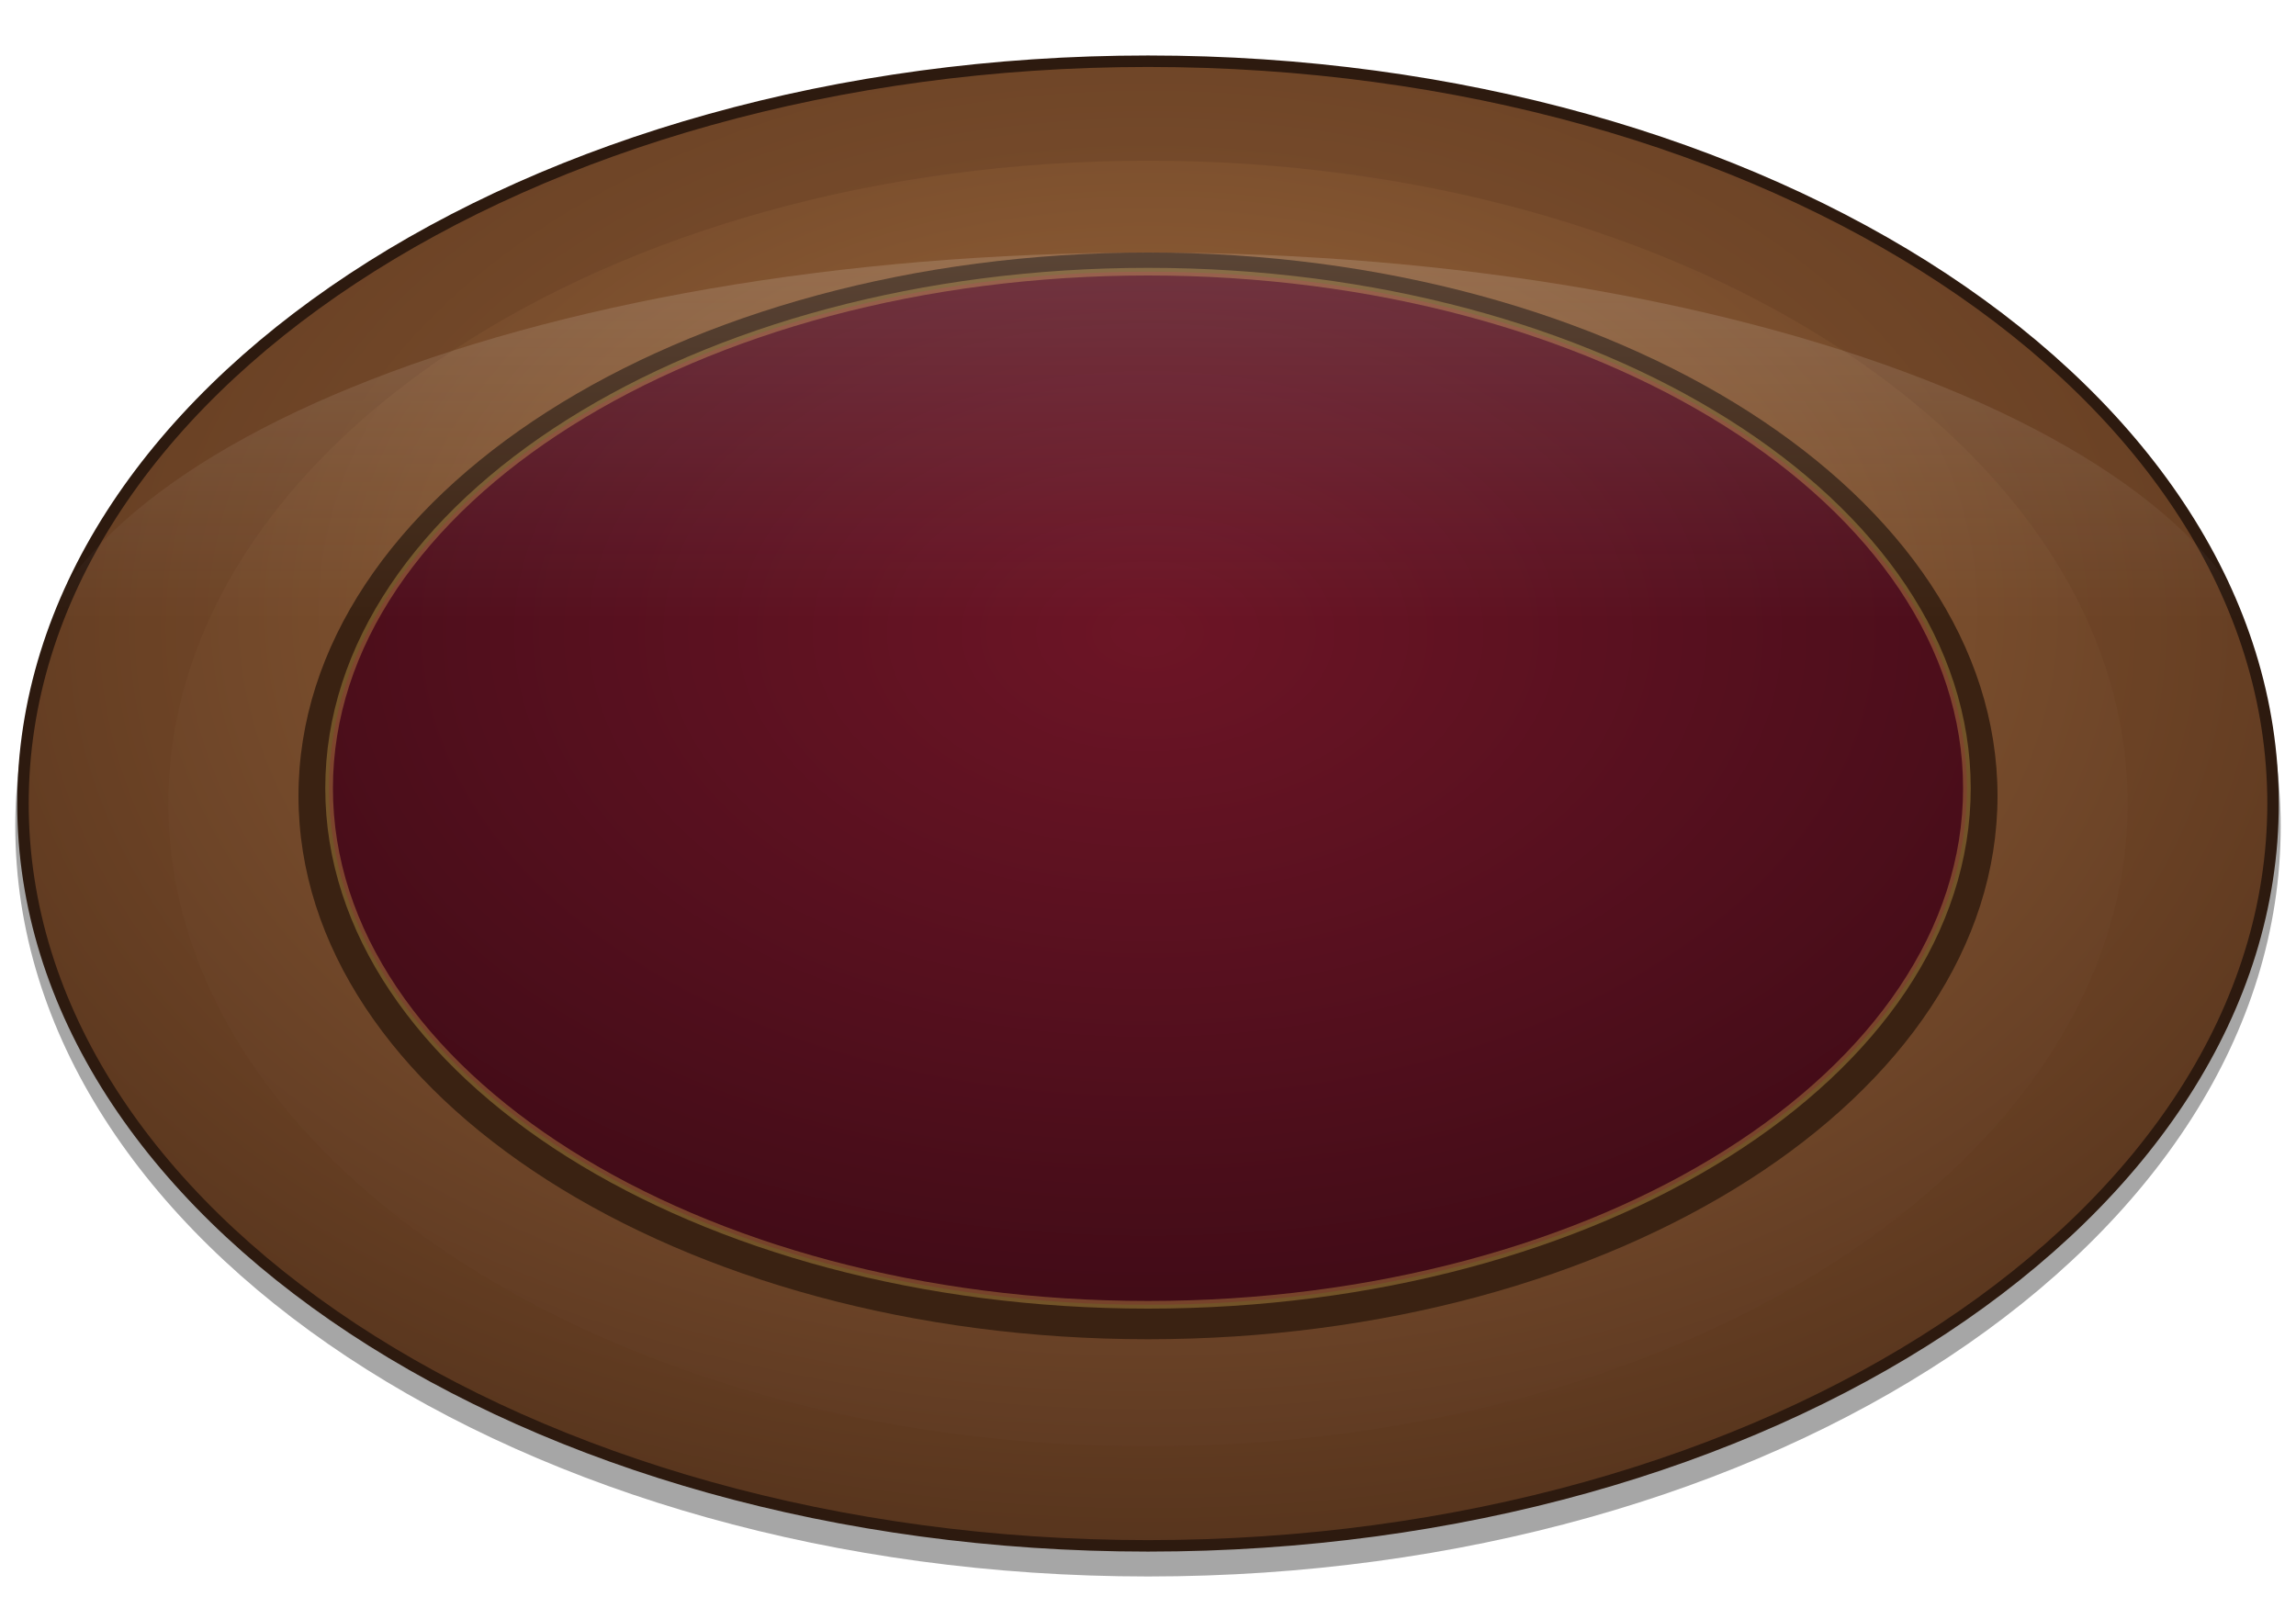
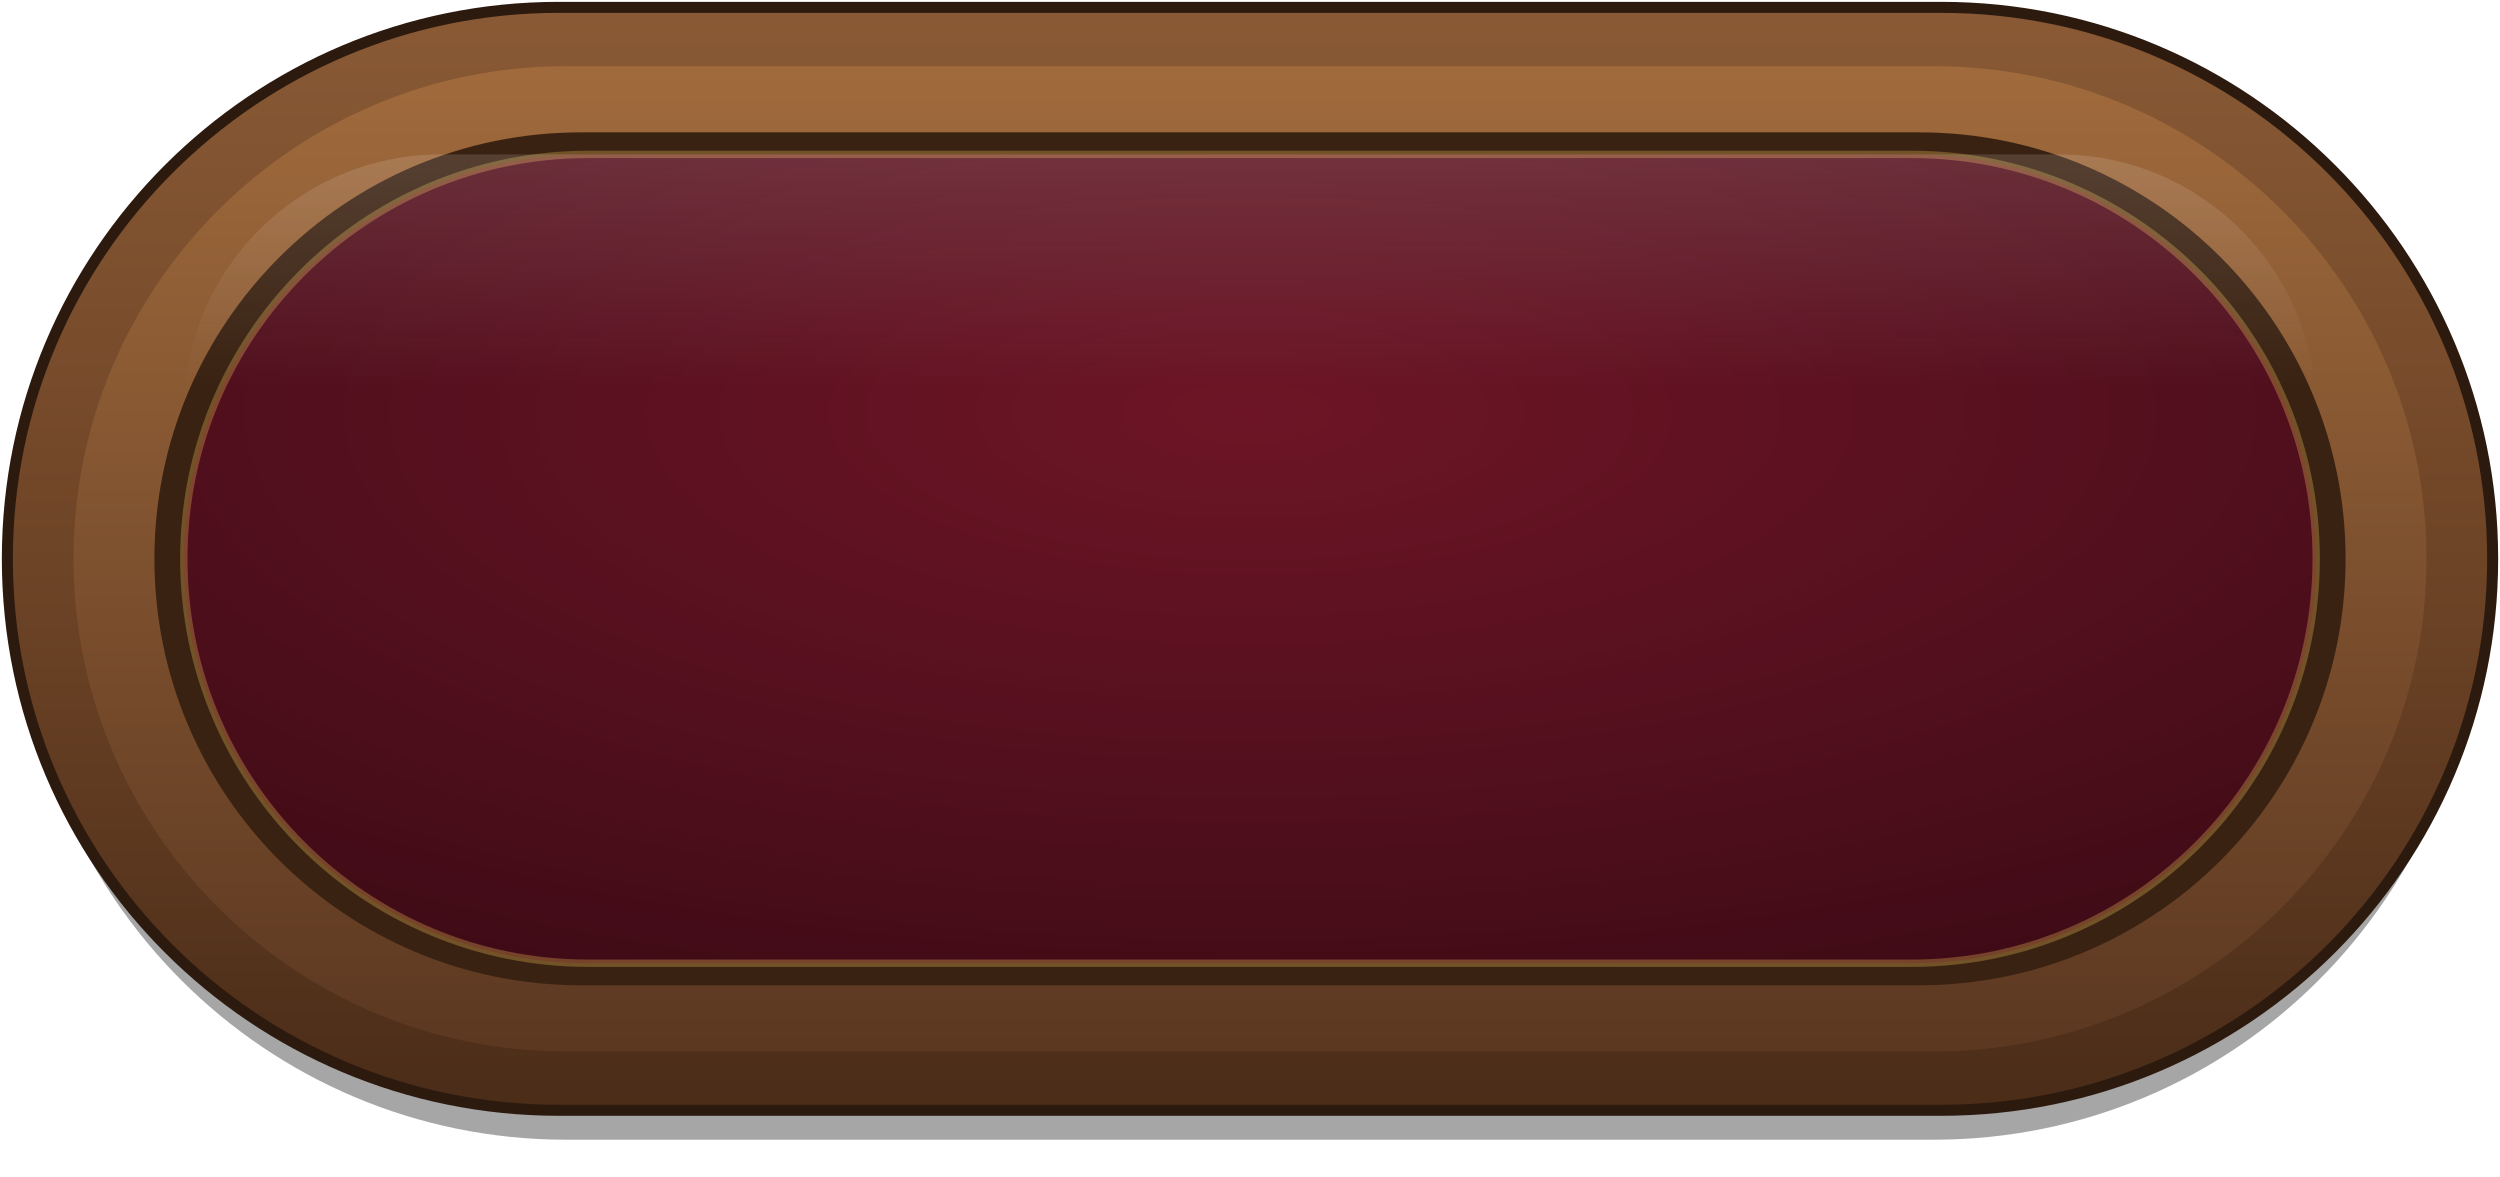
- <svg xmlns="http://www.w3.org/2000/svg" viewBox="0 0 600 420">
+ <svg xmlns="http://www.w3.org/2000/svg" viewBox="0 0 680 320">
  <defs>
-     <radialGradient id="wood" cx="50%" cy="38%" r="75%">
+     <linearGradient id="wood" x1="0" y1="0" x2="0" y2="1">
      <stop offset="0%" stop-color="#8a5a35" />
-       <stop offset="60%" stop-color="#6b4225" />
+       <stop offset="55%" stop-color="#6b4225" />
      <stop offset="100%" stop-color="#4a2c18" />
-     </radialGradient>
-     <radialGradient id="rail" cx="50%" cy="35%" r="70%">
+     </linearGradient>
+     <linearGradient id="rail" x1="0" y1="0" x2="0" y2="1">
      <stop offset="0%" stop-color="#a06a3c" />
      <stop offset="100%" stop-color="#5c3821" />
-     </radialGradient>
-     <radialGradient id="felt" cx="50%" cy="35%" r="75%">
+     </linearGradient>
+     <radialGradient id="felt" cx="50%" cy="32%" r="85%">
      <stop offset="0%" stop-color="#6d1526" />
      <stop offset="55%" stop-color="#520f1d" />
      <stop offset="100%" stop-color="#3a0a14" />
    </radialGradient>
    <linearGradient id="sheen" x1="0" y1="0" x2="0" y2="1">
-       <stop offset="0%" stop-color="#fff6ee" stop-opacity=".16" />
-       <stop offset="40%" stop-color="#fff6ee" stop-opacity="0" />
+       <stop offset="0%" stop-color="#fff6ee" stop-opacity=".14" />
+       <stop offset="45%" stop-color="#fff6ee" stop-opacity="0" />
    </linearGradient>
  </defs>
-   <ellipse cx="300" cy="216" rx="296" ry="196" fill="#000" opacity=".35" />
-   <ellipse cx="300" cy="210" rx="294" ry="194" fill="url(#wood)" />
-   <ellipse cx="300" cy="210" rx="294" ry="194" fill="none" stroke="#2d1a0f" stroke-width="3" />
-   <ellipse cx="300" cy="210" rx="256" ry="168" fill="url(#rail)" />
-   <ellipse cx="300" cy="208" rx="222" ry="142" fill="#3a2212" />
-   <ellipse cx="300" cy="206" rx="214" ry="135" fill="url(#felt)" />
-   <ellipse cx="300" cy="206" rx="214" ry="135" fill="none" stroke="#f3c65a" stroke-opacity=".3" stroke-width="2" />
-   <ellipse cx="300" cy="186" rx="294" ry="120" fill="url(#sheen)" />
+   <rect x="6" y="14" width="668" height="296" rx="148" fill="#000" opacity=".35" />
+   <rect x="2" y="2" width="676" height="300" rx="150" fill="url(#wood)" stroke="#2d1a0f" stroke-width="3" />
+   <rect x="20" y="18" width="640" height="268" rx="134" fill="url(#rail)" />
+   <rect x="42" y="36" width="596" height="232" rx="116" fill="#3a2212" />
+   <rect x="50" y="42" width="580" height="220" rx="110" fill="url(#felt)" />
+   <rect x="50" y="42" width="580" height="220" rx="110" fill="none" stroke="#f3c65a" stroke-opacity=".3" stroke-width="2" />
+   <rect x="50" y="42" width="580" height="140" rx="70" fill="url(#sheen)" />
</svg>
